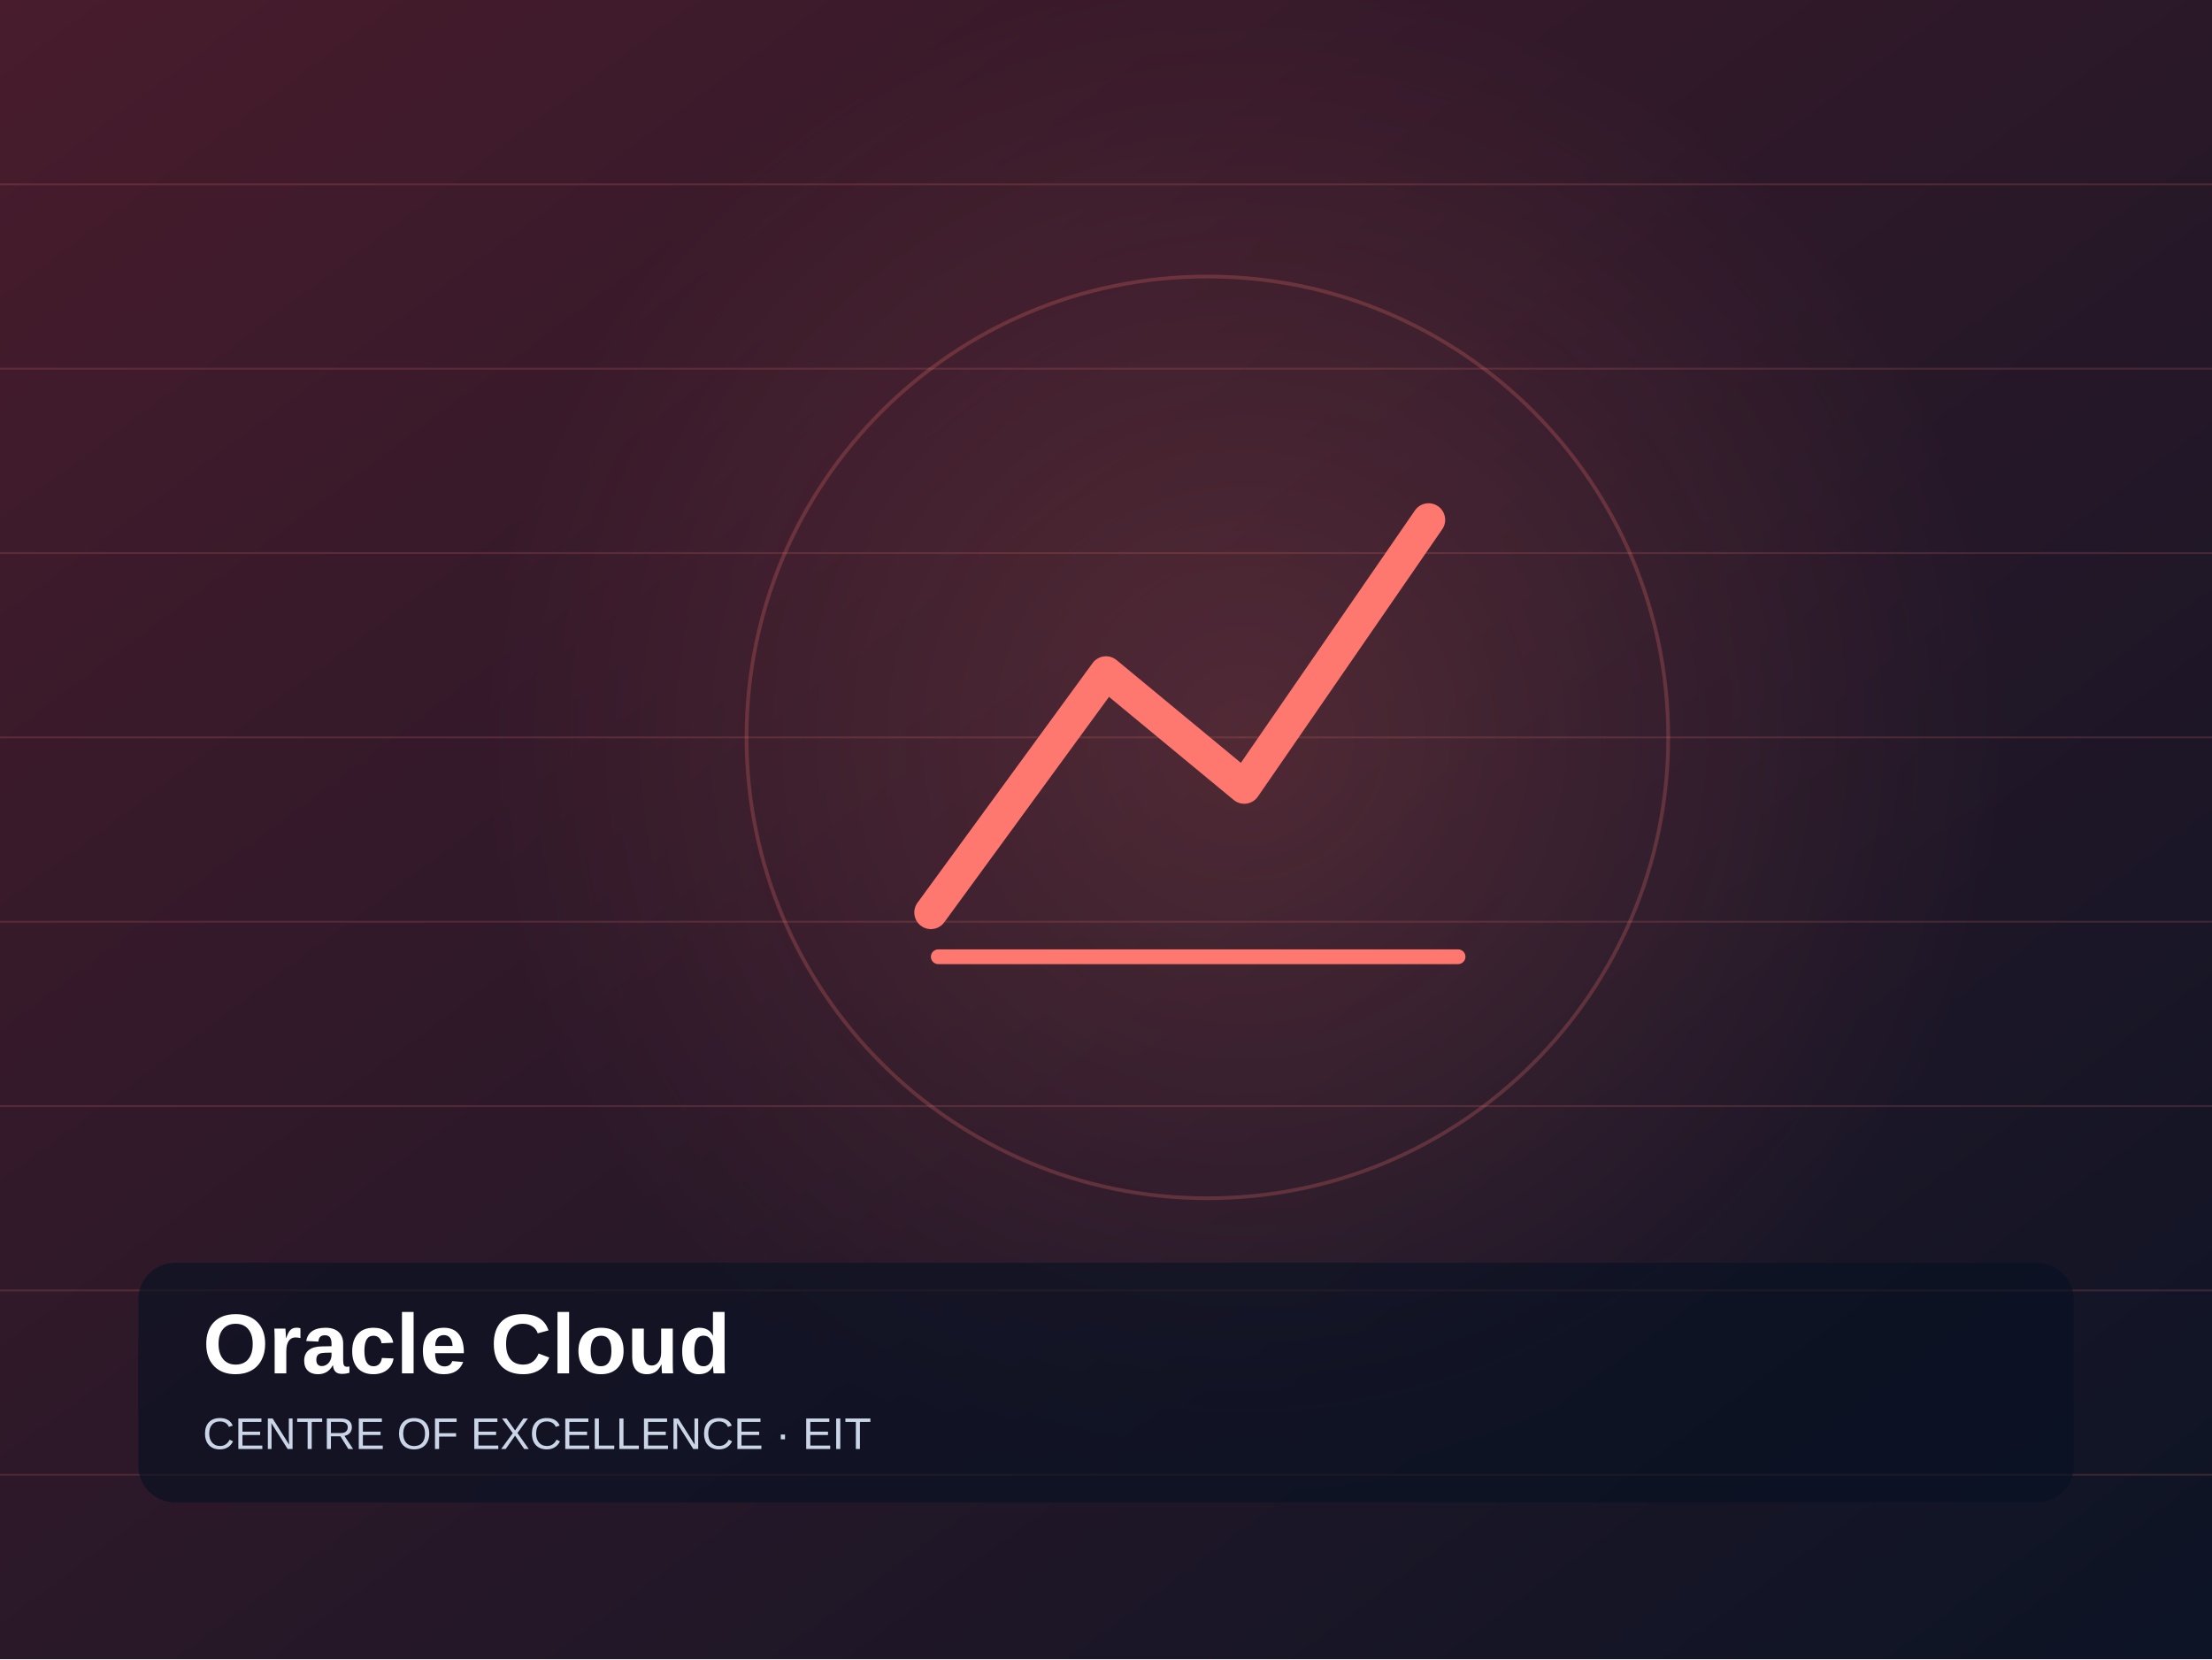
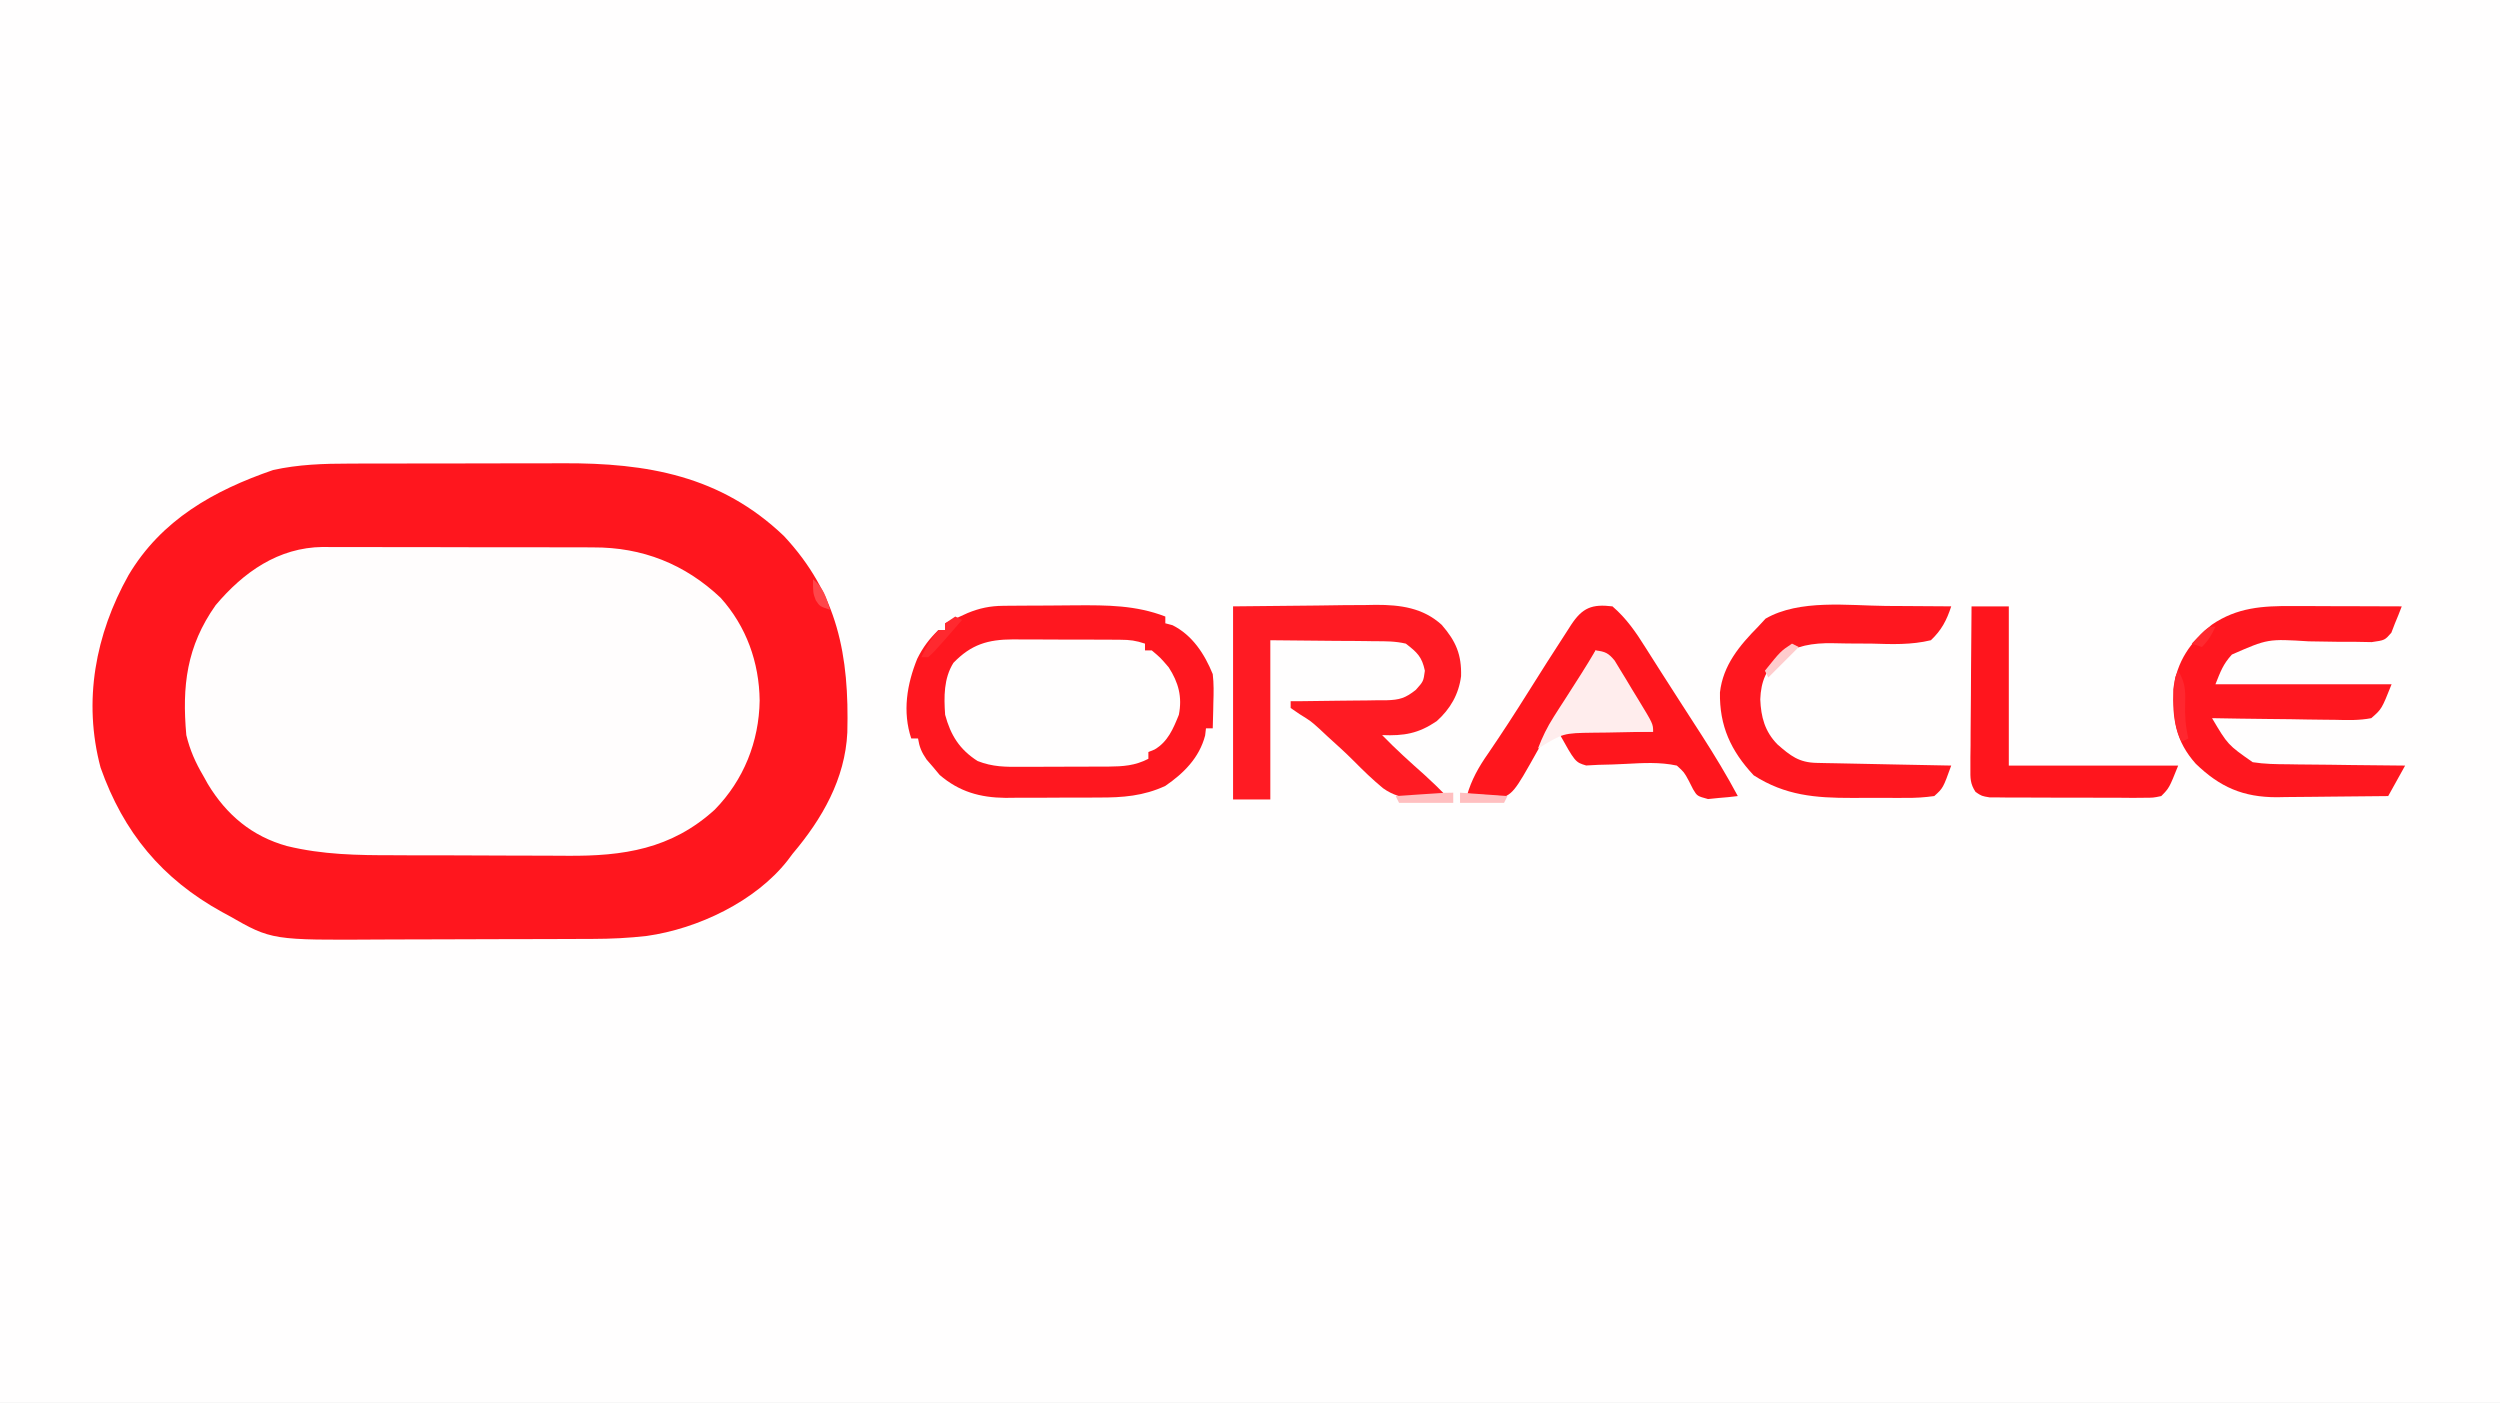
- <svg xmlns="http://www.w3.org/2000/svg" width="1200" height="900" viewBox="0 0 1200 900">
-   <defs>
-     <linearGradient id="g" x2="1" y2="1">
-       <stop stop-color="#481c2c" />
-       <stop offset="1" stop-color="#0c1425" />
-     </linearGradient>
-     <radialGradient id="r">
-       <stop stop-color="#ff786f" stop-opacity=".18" />
-       <stop offset="1" stop-color="#ff786f" stop-opacity="0" />
-     </radialGradient>
-   </defs>
-   <rect width="1200" height="900" fill="url(#g)" />
-   <circle cx="675" cy="400" r="410" fill="url(#r)" />
-   <g opacity=".17" stroke="#ff786f" fill="none">
-     <path d="M0 100h1200" />
-     <path d="M0 200h1200" />
-     <path d="M0 300h1200" />
-     <path d="M0 400h1200" />
-     <path d="M0 500h1200" />
-     <path d="M0 600h1200" />
-     <path d="M0 700h1200" />
-     <path d="M0 800h1200" />
-   </g>
-   <circle cx="655" cy="400" r="250" stroke="#ff786f" stroke-opacity=".23" stroke-width="2" fill="none" />
-   <path d="M505 495l95-130 75 62 100-145" stroke="#ff786f" stroke-width="18" fill="none" stroke-linecap="round" stroke-linejoin="round" />
-   <rect x="505" y="515" width="290" height="8" rx="4" fill="#ff786f" />
-   <rect x="75" y="685" width="1050" height="130" rx="20" fill="#071122" opacity=".65" />
-   <text x="110" y="745" font-family="Arial,Helvetica,sans-serif" font-size="46" font-weight="700" fill="#fff">Oracle Cloud</text>
-   <text x="110" y="786" font-family="Arial,Helvetica,sans-serif" font-size="24" fill="#cad6e8">CENTRE OF EXCELLENCE · EIT</text>
+ <svg xmlns="http://www.w3.org/2000/svg" version="1.1" width="738" height="414">
+   <path d="M0 0 C243.54 0 487.08 0 738 0 C738 136.62 738 273.24 738 414 C494.46 414 250.92 414 0 414 C0 277.38 0 140.76 0 0 Z " fill="#FFFEFE" transform="translate(0,0)" />
+   <path d="M0 0 C0.92 -0.01 1.85 -0.02 2.8 -0.03 C5.83 -0.05 8.86 -0.05 11.9 -0.05 C14.03 -0.06 16.15 -0.06 18.28 -0.07 C22.74 -0.09 27.19 -0.09 31.65 -0.08 C37.32 -0.08 42.99 -0.11 48.67 -0.15 C53.06 -0.17 57.46 -0.17 61.85 -0.17 C63.94 -0.17 66.03 -0.18 68.12 -0.2 C86.84 -0.34 100.8 2.08 115.22 15.03 C123.76 23.9 126.83 35.95 126.7 47.88 C125.77 59.88 120.4 71.06 111.61 79.29 C107.28 82.78 102.59 85.38 97.43 87.42 C96.84 87.67 96.26 87.92 95.66 88.17 C86.57 91.5 77.01 90.85 67.47 90.82 C65.52 90.82 63.58 90.82 61.63 90.83 C57.56 90.83 53.49 90.83 49.42 90.81 C44.23 90.79 39.05 90.8 33.87 90.82 C29.85 90.83 25.83 90.83 21.81 90.82 C19.9 90.82 17.99 90.82 16.08 90.83 C-1.28 90.88 -17.17 90.05 -30.47 77.69 C-33.93 73.96 -36.28 69.93 -38.57 65.42 C-38.99 64.72 -39.4 64.02 -39.83 63.3 C-44.64 53.9 -44.09 40.77 -41.69 30.71 C-37.33 19.46 -28.47 8.87 -17.57 3.42 C-11.49 0.76 -6.61 -0.02 0 0 Z " fill="#FFFDFD" transform="translate(97.57446,161.5801)" />
+   <path d="M0 0 C0.86 -0 1.72 -0.01 2.6 -0.01 C5.41 -0.02 8.21 -0.02 11.02 -0.02 C12.99 -0.03 14.96 -0.03 16.93 -0.03 C21.06 -0.04 25.18 -0.04 29.3 -0.04 C34.55 -0.04 39.8 -0.05 45.06 -0.07 C49.13 -0.08 53.2 -0.08 57.27 -0.08 C59.2 -0.08 61.14 -0.09 63.07 -0.1 C87.79 -0.19 109.55 3.54 128.21 21.36 C144.15 38.43 147.52 56.7 146.94 79.37 C146.29 93.1 139.51 104.86 130.81 115.15 C130.31 115.81 129.81 116.48 129.3 117.16 C119.82 129.26 102.78 137.31 87.78 139.43 C82.44 140.05 77.19 140.3 71.81 140.31 C70.96 140.31 70.11 140.32 69.24 140.32 C66.45 140.34 63.66 140.34 60.88 140.35 C59.43 140.35 59.43 140.35 57.96 140.36 C52.86 140.37 47.76 140.38 42.67 140.39 C37.45 140.39 32.24 140.41 27.03 140.44 C22.97 140.46 18.92 140.47 14.86 140.47 C12.94 140.47 11.02 140.48 9.11 140.49 C-22.97 140.7 -22.97 140.7 -35.63 133.46 C-36.28 133.11 -36.92 132.76 -37.59 132.4 C-55.39 122.6 -66.74 108.86 -73.5 89.74 C-78.74 70.06 -75.02 50.39 -65.27 32.97 C-55.56 16.6 -40.09 7.94 -22.57 1.9 C-15.14 0.24 -7.58 -0 0 0 Z M-39.55 41.82 C-48.13 53.99 -49.48 65.67 -48.19 80.15 C-47.11 84.59 -45.51 88.22 -43.19 92.15 C-42.74 92.95 -42.3 93.75 -41.84 94.58 C-36.3 103.74 -28.79 110.03 -18.47 112.9 C-7.9 115.47 2.29 115.62 13.12 115.61 C15.06 115.62 17 115.63 18.94 115.64 C22.98 115.65 27.02 115.65 31.07 115.65 C36.21 115.64 41.35 115.67 46.49 115.71 C50.49 115.74 54.49 115.74 58.49 115.74 C60.38 115.74 62.27 115.75 64.17 115.77 C80.78 115.91 94.99 113.82 107.81 102.15 C116.34 93.45 120.88 82.07 121.06 69.96 C120.93 58.7 117.15 48.09 109.55 39.63 C99 29.64 86.4 24.67 71.93 24.74 C71 24.73 70.07 24.73 69.11 24.72 C66.06 24.7 63.01 24.71 59.97 24.71 C57.83 24.71 55.69 24.7 53.56 24.7 C49.09 24.69 44.63 24.69 40.16 24.7 C34.46 24.71 28.76 24.69 23.05 24.66 C18.65 24.64 14.24 24.64 9.83 24.65 C7.73 24.65 5.63 24.64 3.52 24.63 C0.58 24.62 -2.36 24.63 -5.31 24.64 C-6.17 24.63 -7.02 24.62 -7.9 24.61 C-21.03 24.77 -31.32 32.04 -39.55 41.82 Z " fill="#FF161E" transform="translate(103.1907,136.8547)" />
+   <path d="M0 0 C0.79 -0.01 1.57 -0.02 2.38 -0.03 C3.64 -0.04 3.64 -0.04 4.93 -0.04 C6.25 -0.05 6.25 -0.05 7.59 -0.06 C9.45 -0.07 11.31 -0.08 13.17 -0.08 C15.98 -0.09 18.8 -0.12 21.61 -0.15 C30.77 -0.2 39.27 -0.2 47.96 3.16 C47.96 3.82 47.96 4.48 47.96 5.16 C48.66 5.35 49.36 5.53 50.08 5.72 C55.93 8.65 59.55 14.21 61.96 20.16 C62.29 22.97 62.24 25.71 62.14 28.54 C62.12 29.64 62.12 29.64 62.1 30.77 C62.07 32.57 62.01 34.36 61.96 36.16 C61.3 36.16 60.64 36.16 59.96 36.16 C59.87 36.86 59.79 37.56 59.71 38.29 C57.99 44.85 53.41 49.42 47.96 53.16 C41.54 56.15 35.32 56.62 28.33 56.59 C26.85 56.6 26.85 56.6 25.34 56.61 C23.27 56.62 21.19 56.62 19.12 56.61 C15.97 56.6 12.81 56.63 9.66 56.66 C7.63 56.66 5.61 56.66 3.58 56.66 C2.18 56.67 2.18 56.67 0.76 56.69 C-6.74 56.61 -12.87 54.88 -18.64 49.94 C-19.27 49.19 -19.9 48.44 -20.54 47.66 C-21.19 46.91 -21.84 46.16 -22.51 45.38 C-23.99 43.23 -24.63 41.71 -25.04 39.16 C-25.7 39.16 -26.36 39.16 -27.04 39.16 C-29.67 31.28 -28.33 23.13 -25.26 15.59 C-23.56 12.2 -21.76 9.8 -19.04 7.16 C-18.38 7.16 -17.72 7.16 -17.04 7.16 C-17.04 6.5 -17.04 5.84 -17.04 5.16 C-15.63 4.51 -14.21 3.87 -12.79 3.22 C-12 2.86 -11.22 2.5 -10.4 2.13 C-6.9 0.69 -3.79 0.04 0 0 Z M-14.59 16.83 C-17.47 21.44 -17.41 26.86 -17.04 32.16 C-15.42 38.18 -12.81 42.39 -7.47 45.81 C-3.01 47.57 0.8 47.57 5.55 47.52 C6.47 47.52 7.38 47.53 8.32 47.53 C10.24 47.52 12.16 47.51 14.08 47.5 C17.01 47.47 19.95 47.48 22.88 47.48 C24.75 47.48 26.62 47.47 28.49 47.46 C29.8 47.46 29.8 47.46 31.14 47.46 C35.52 47.41 38.97 47.21 42.96 45.16 C42.96 44.5 42.96 43.84 42.96 43.16 C43.56 42.92 44.16 42.67 44.78 42.42 C48.7 40.15 50.31 36.25 51.96 32.16 C52.99 26.87 51.86 22.66 48.96 18.16 C46.52 15.31 46.52 15.31 43.96 13.16 C43.3 13.16 42.64 13.16 41.96 13.16 C41.96 12.5 41.96 11.84 41.96 11.16 C39.21 10.25 37.57 10.03 34.75 10.02 C33.9 10.01 33.06 10 32.19 10 C30.83 9.99 30.83 9.99 29.43 9.99 C28.5 9.99 27.56 9.99 26.59 9.98 C24.6 9.98 22.62 9.98 20.63 9.98 C17.6 9.97 14.57 9.96 11.53 9.94 C9.61 9.93 7.68 9.93 5.75 9.93 C4.84 9.92 3.94 9.92 3 9.91 C-4.43 9.94 -9.33 11.39 -14.59 16.83 Z " fill="#FF171F" transform="translate(296.0432,178.8389)" />
+   <path d="M0 0 C8.23 -0.08 16.46 -0.16 24.94 -0.25 C28.81 -0.3 28.81 -0.3 32.76 -0.36 C34.83 -0.37 36.9 -0.38 38.96 -0.39 C40.02 -0.41 41.08 -0.43 42.16 -0.45 C49.37 -0.46 56.06 0.41 61.59 5.45 C65.82 10.31 67.48 14.28 67.31 20.62 C66.61 25.99 64.13 30.27 60.12 33.88 C54.72 37.55 50.49 38.26 44 38 C48.02 42.15 52.28 45.98 56.6 49.82 C58.8 51.82 60.92 53.88 63 56 C56.3 57.01 50 57.78 44.27 53.68 C41.23 51.17 38.4 48.44 35.63 45.63 C33.17 43.16 30.59 40.84 28 38.5 C26.76 37.34 26.76 37.34 25.5 36.16 C22.96 33.87 22.96 33.87 19.69 31.84 C18.36 30.93 18.36 30.93 17 30 C17 29.34 17 28.68 17 28 C18 28 19.01 27.99 20.04 27.99 C23.78 27.97 27.52 27.91 31.25 27.85 C32.87 27.82 34.48 27.81 36.1 27.8 C38.42 27.8 40.75 27.75 43.07 27.71 C43.79 27.71 44.51 27.71 45.25 27.72 C49.15 27.61 50.87 27.1 53.96 24.64 C56.2 22.14 56.2 22.14 56.62 19 C55.76 14.86 54.33 13.58 51 11 C47.92 10.27 44.92 10.28 41.76 10.29 C40.98 10.28 40.2 10.26 39.39 10.25 C36.49 10.2 33.59 10.2 30.69 10.19 C24.19 10.13 17.69 10.06 11 10 C11 25.51 11 41.02 11 57 C7.37 57 3.74 57 0 57 C0 38.19 0 19.38 0 0 Z " fill="#FF1B23" transform="translate(364,179)" />
+   <path d="M0 0 C0.93 0 1.85 0 2.8 0 C5.75 0.01 8.69 0.02 11.64 0.04 C13.64 0.04 15.64 0.04 17.64 0.05 C22.53 0.06 27.43 0.08 32.32 0.1 C31.7 1.78 31.02 3.44 30.32 5.1 C29.97 6.02 29.61 6.93 29.25 7.88 C27.32 10.1 27.32 10.1 23.44 10.65 C21.81 10.64 20.19 10.61 18.56 10.56 C16.79 10.56 15.01 10.55 13.23 10.55 C10.44 10.52 7.65 10.47 4.85 10.42 C-7.21 9.67 -7.21 9.67 -17.82 14.32 C-20.44 17.19 -21.15 19.28 -22.68 23.1 C-5.52 23.1 11.64 23.1 29.32 23.1 C26.4 30.42 26.4 30.42 23.32 33.1 C19.76 33.8 16.27 33.68 12.65 33.59 C11.61 33.58 10.58 33.57 9.51 33.56 C6.2 33.54 2.89 33.47 -0.43 33.41 C-2.67 33.39 -4.92 33.36 -7.16 33.34 C-12.67 33.29 -18.17 33.2 -23.68 33.1 C-19.02 40.97 -19.02 40.97 -11.68 46.1 C-8.19 46.65 -4.77 46.7 -1.25 46.71 C0.24 46.73 0.24 46.73 1.75 46.76 C4.9 46.81 8.05 46.83 11.2 46.85 C13.34 46.88 15.48 46.91 17.62 46.94 C22.86 47.01 28.09 47.06 33.32 47.1 C31.67 50.07 30.02 53.04 28.32 56.1 C22.79 56.17 17.26 56.23 11.73 56.26 C9.85 56.28 7.97 56.3 6.09 56.32 C3.38 56.36 0.67 56.38 -2.05 56.39 C-2.88 56.41 -3.7 56.42 -4.56 56.44 C-14.51 56.44 -21.36 53.46 -28.5 46.54 C-34.44 39.87 -35.41 33.36 -35.12 24.54 C-34.06 16.31 -30.12 10.62 -23.73 5.5 C-16.27 0.4 -8.75 -0.05 0 0 Z " fill="#FF171F" transform="translate(676.6758,178.9023)" />
+   <path d="M0 0 C4.15 3.58 6.94 7.66 9.81 12.25 C10.77 13.76 11.73 15.26 12.68 16.77 C13.21 17.59 13.73 18.42 14.27 19.27 C16.2 22.31 18.15 25.33 20.1 28.36 C21.52 30.57 22.95 32.79 24.38 35 C25.05 36.05 25.73 37.1 26.43 38.18 C30.17 44.01 33.74 49.89 37 56 C35.13 56.24 33.25 56.42 31.38 56.56 C30.33 56.67 29.29 56.77 28.21 56.88 C25 56 25 56 23.79 53.97 C23.17 52.75 23.17 52.75 22.54 51.5 C21.15 48.94 21.15 48.94 19 47 C14 45.92 9.02 46.23 3.94 46.5 C1.23 46.65 -1.45 46.73 -4.16 46.78 C-5.35 46.84 -6.55 46.91 -7.77 46.97 C-11 46 -11 46 -16 37 C-6.76 37 2.48 37 12 37 C10.43 34.32 8.87 31.64 7.25 28.88 C6.76 28.04 6.28 27.21 5.78 26.35 C4.53 24.23 3.27 22.11 2 20 C1.45 19.08 1.45 19.08 0.88 18.14 C-1.29 14.67 -1.29 14.67 -5 13 C-5.33 13.97 -5.33 13.97 -5.66 14.96 C-7.88 20.01 -10.99 24.5 -13.99 29.11 C-16.82 33.5 -19.53 37.89 -22.04 42.47 C-29.28 55.4 -29.28 55.4 -34.42 57.19 C-37.52 57.19 -40.04 56.9 -43 56 C-41.64 51.16 -39.48 47.39 -36.62 43.31 C-32.62 37.45 -28.77 31.52 -25 25.5 C-21.18 19.43 -17.36 13.37 -13.44 7.38 C-12.83 6.42 -12.83 6.42 -12.21 5.46 C-8.87 0.39 -6.05 -0.73 0 0 Z " fill="#FF161D" transform="translate(476,179)" />
+   <path d="M0 0 C1.87 0.01 3.74 0.02 5.62 0.03 C10.16 0.05 14.71 0.08 19.25 0.12 C17.93 4.2 16.38 7.17 13.25 10.12 C7.44 11.53 1.75 11.3 -4.19 11.12 C-6.57 11.1 -8.96 11.08 -11.34 11.08 C-12.82 11.07 -14.3 11.04 -15.77 11 C-21.61 10.9 -26.54 11.72 -31.5 14.88 C-35.32 18.69 -36.92 22.2 -37.12 27.56 C-36.91 32.76 -35.8 37.03 -32.06 40.86 C-28.22 44.23 -25.69 46.23 -20.48 46.33 C-19.6 46.35 -18.72 46.37 -17.81 46.39 C-16.86 46.41 -15.91 46.42 -14.93 46.44 C-13.47 46.47 -13.47 46.47 -11.98 46.5 C-8.86 46.57 -5.74 46.63 -2.62 46.69 C-0.51 46.73 1.6 46.77 3.71 46.82 C8.89 46.93 14.07 47.03 19.25 47.12 C16.85 53.77 16.85 53.77 14.25 56.12 C11.31 56.53 8.75 56.69 5.81 56.66 C4.98 56.66 4.14 56.66 3.28 56.67 C1.51 56.67 -0.26 56.66 -2.03 56.65 C-4.71 56.63 -7.39 56.65 -10.07 56.67 C-20.85 56.69 -29.75 55.97 -39.06 50 C-45.82 42.77 -49.19 35.4 -49.02 25.52 C-48.11 17.5 -43.24 11.68 -37.75 6.12 C-37.03 5.34 -36.31 4.56 -35.56 3.75 C-25.54 -2.04 -11.2 -0.11 0 0 Z " fill="#FF171F" transform="translate(556.75,178.875)" />
+   <path d="M0 0 C3.63 0 7.26 0 11 0 C11 15.51 11 31.02 11 47 C27.5 47 44 47 61 47 C58.35 53.62 58.35 53.62 56 56 C53.65 56.5 53.65 56.5 50.84 56.5 C49.79 56.51 48.74 56.52 47.66 56.53 C46.52 56.52 45.39 56.51 44.22 56.5 C42.47 56.5 42.47 56.5 40.69 56.5 C38.22 56.5 35.76 56.49 33.29 56.47 C29.51 56.44 25.74 56.45 21.96 56.46 C19.57 56.45 17.17 56.44 14.78 56.43 C13.08 56.44 13.08 56.44 11.34 56.44 C10.29 56.43 9.24 56.42 8.16 56.4 C7.23 56.4 6.31 56.39 5.35 56.39 C3 56 3 56 1.2 54.8 C-0.43 52.36 -0.36 50.72 -0.34 47.79 C-0.34 46.73 -0.34 45.67 -0.34 44.58 C-0.32 43.44 -0.31 42.29 -0.29 41.11 C-0.29 39.94 -0.28 38.77 -0.28 37.56 C-0.26 33.81 -0.23 30.06 -0.19 26.31 C-0.17 23.77 -0.16 21.23 -0.15 18.69 C-0.11 12.46 -0.06 6.23 0 0 Z " fill="#FF151D" transform="translate(582,179)" />
+   <path d="M0 0 C2.84 0.33 3.8 0.76 5.65 3.01 C6.43 4.3 6.43 4.3 7.23 5.62 C7.81 6.56 8.38 7.49 8.97 8.46 C9.56 9.44 10.15 10.42 10.75 11.44 C11.35 12.42 11.95 13.4 12.57 14.41 C17 21.7 17 21.7 17 24 C15.77 24.01 15.77 24.01 14.52 24.03 C10.81 24.08 7.09 24.17 3.38 24.25 C2.09 24.26 0.8 24.28 -0.52 24.29 C-9.58 24.41 -9.58 24.41 -17 29 C-15.72 25.59 -14.25 22.6 -12.29 19.53 C-11.76 18.71 -11.24 17.89 -10.71 17.05 C-10.16 16.21 -9.62 15.37 -9.06 14.5 C-7.99 12.82 -6.92 11.15 -5.85 9.47 C-5.35 8.69 -4.85 7.91 -4.34 7.11 C-2.85 4.77 -1.41 2.4 0 0 Z " fill="#FFEDED" transform="translate(471,192)" />
+   <path d="M0 0 C1.97 3.28 2.19 5.64 2.06 9.44 C1.94 13.15 2.15 16.38 3 20 C2.34 20.33 1.68 20.66 1 21 C-1.01 16.83 -1.24 13.42 -1.19 8.81 C-1.18 7.58 -1.17 6.35 -1.17 5.08 C-1 2 -1 2 0 0 Z " fill="#FF272F" transform="translate(643,198)" />
+   <path d="M0 0 C0.66 0.33 1.32 0.66 2 1 C0.9 2.27 -0.21 3.54 -1.31 4.81 C-1.93 5.52 -2.54 6.23 -3.18 6.96 C-6.45 10.62 -6.45 10.62 -8 12 C-8.66 12 -9.32 12 -10 12 C-8.63 9.05 -7.12 6.48 -5 4 C-4.34 4 -3.68 4 -3 4 C-3 3.34 -3 2.68 -3 2 C-2.01 1.34 -1.02 0.68 0 0 Z " fill="#FF292F" transform="translate(282,182)" />
+   <path d="M0 0 C0 0.99 0 1.98 0 3 C-5.28 3 -10.56 3 -16 3 C-16.33 2.34 -16.66 1.68 -17 1 C-14.54 0.83 -12.08 0.67 -9.62 0.5 C-8.93 0.45 -8.23 0.4 -7.51 0.36 C-2.23 0 -2.23 0 0 0 Z " fill="#FFBFC0" transform="translate(429,234)" />
+   <path d="M0 0 C6.93 0.5 6.93 0.5 14 1 C13.67 1.66 13.34 2.32 13 3 C8.71 3 4.42 3 0 3 C0 2.01 0 1.02 0 0 Z " fill="#FFBFC0" transform="translate(431,234)" />
+   <path d="M0 0 C0.66 0.33 1.32 0.66 2 1 C-0.97 3.97 -3.94 6.94 -7 10 C-7.33 9.34 -7.66 8.68 -8 8 C-3.38 2.25 -3.38 2.25 0 0 Z " fill="#FFCCCD" transform="translate(529,190)" />
+   <path d="M0 0 C3.09 2.53 3.91 5.22 5 9 C2 8 2 8 0.81 6.19 C0 4 0 4 0 0 Z " fill="#FF464A" transform="translate(240,171)" />
+   <path d="M0 0 C-1.15 2.47 -2.05 4.05 -4 6 C-4.99 5.67 -5.98 5.34 -7 5 C-2.25 0 -2.25 0 0 0 Z " fill="#FF292F" transform="translate(654,185)" />
</svg>
